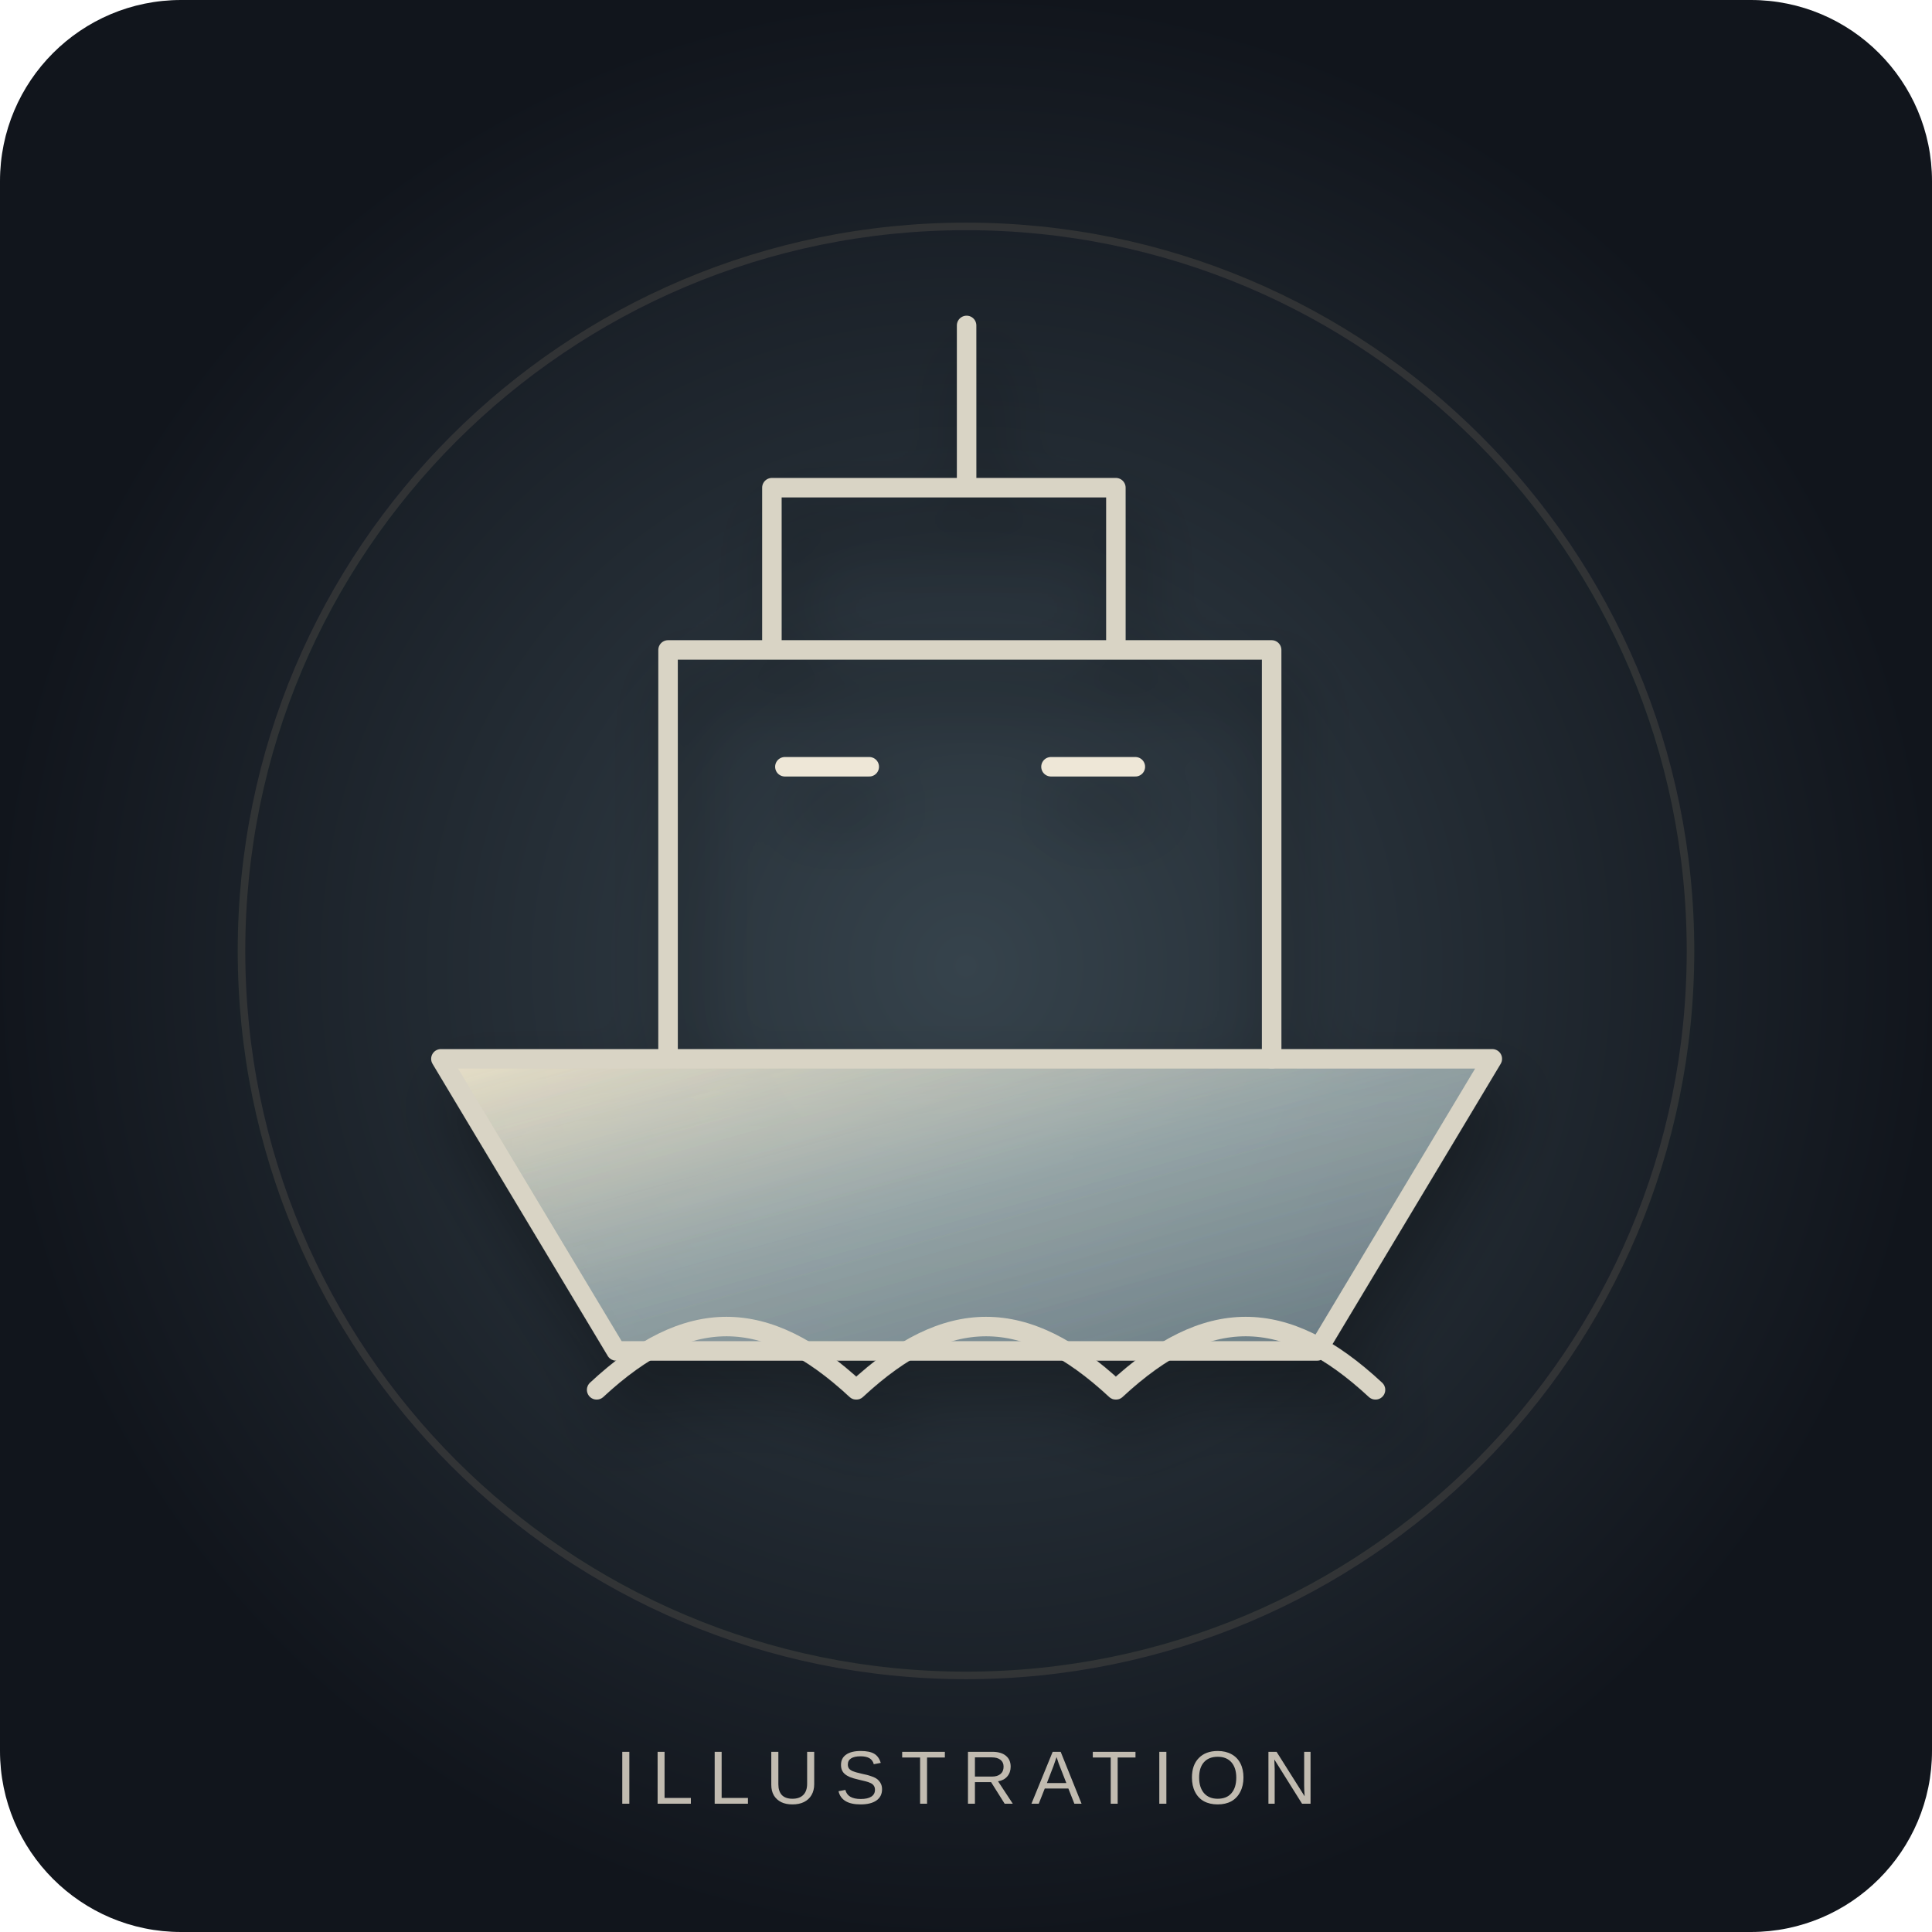
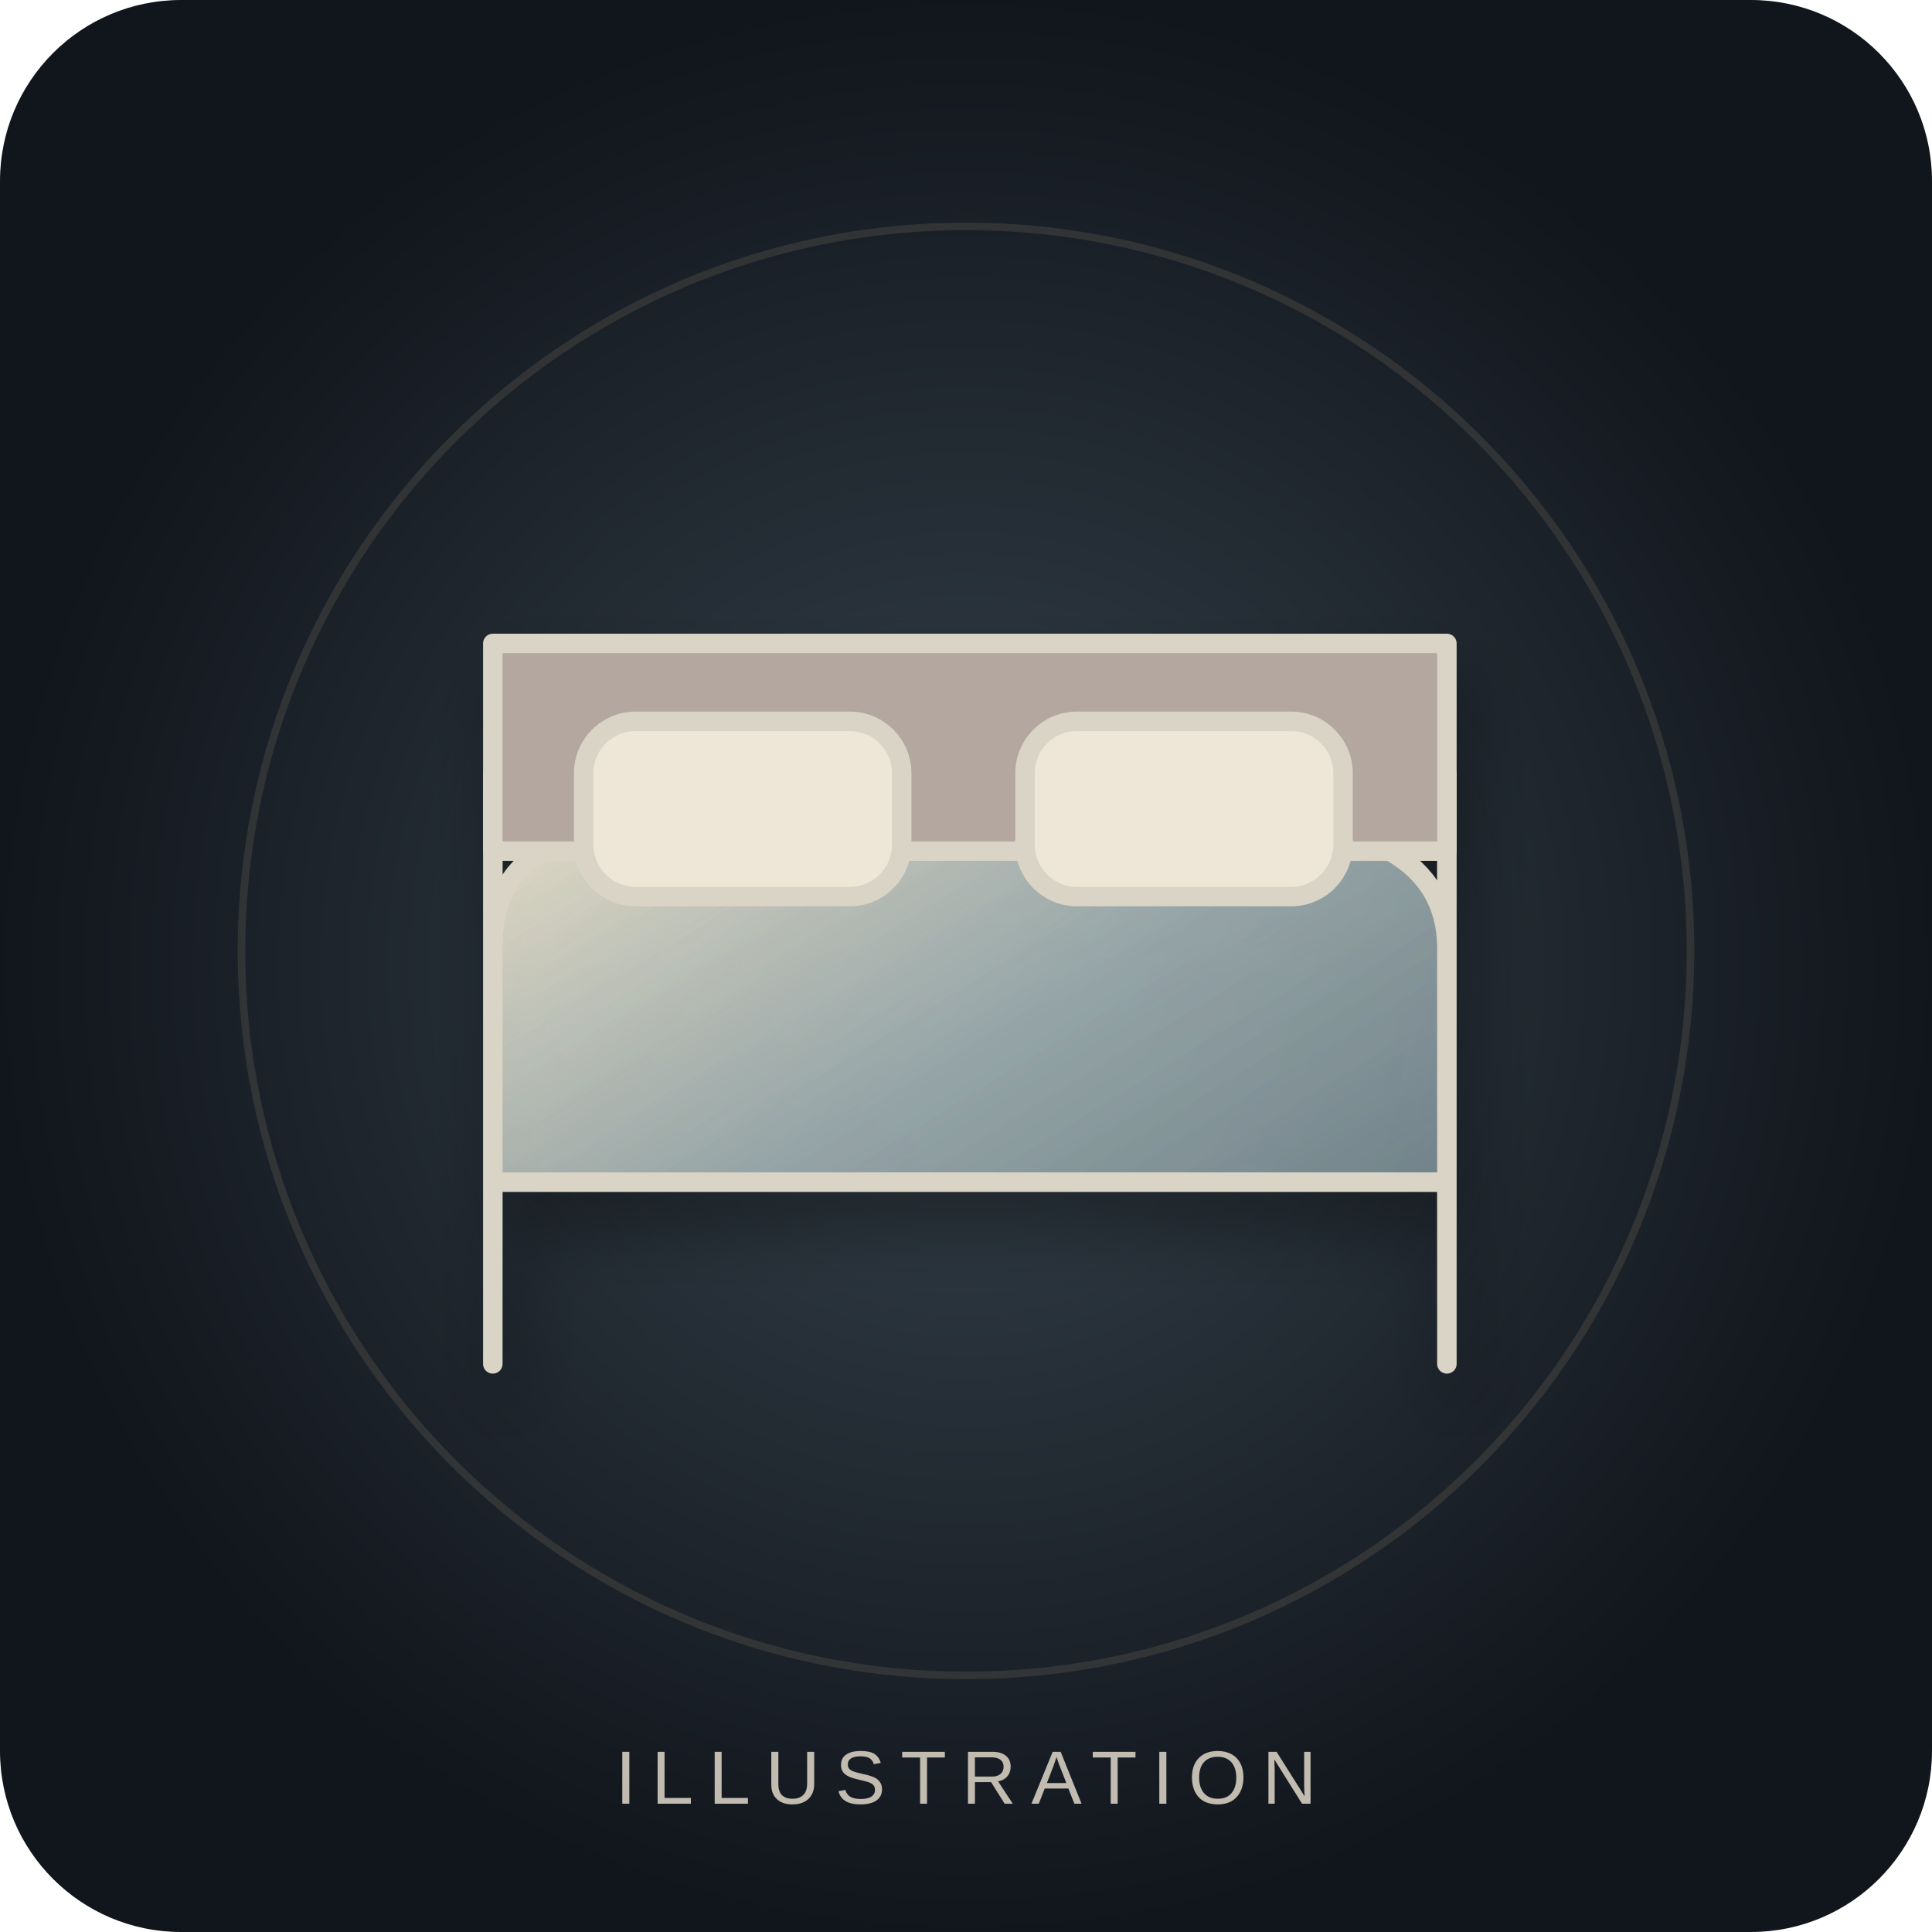
<svg xmlns="http://www.w3.org/2000/svg" viewBox="0 0 256 256" role="img">
  <defs>
    <radialGradient id="bg">
      <stop stop-color="#36434c" />
      <stop offset="1" stop-color="#11151c" />
    </radialGradient>
    <linearGradient id="glass" x2="1" y2="1">
      <stop stop-color="#f3e9d0" stop-opacity=".95" />
      <stop offset=".48" stop-color="#acbcbd" stop-opacity=".8" />
      <stop offset="1" stop-color="#778c96" stop-opacity=".75" />
    </linearGradient>
    <filter id="shadow">
      <feDropShadow dy="6" stdDeviation="5" flood-opacity=".35" />
    </filter>
  </defs>
  <rect width="256" height="256" rx="24" fill="url(#bg)" />
  <circle cx="128" cy="126" r="96" fill="none" stroke="#d8c39b" stroke-opacity=".12" />
  <g transform="translate(18 7) scale(.86)" stroke="#d9d4c5" stroke-width="3" stroke-linejoin="round" stroke-linecap="round" filter="url(#shadow)">
-     <path d="M47 155h162l-27 45H74z" fill="url(#glass)" />
-     <path d="M82 155V92h93v63M98 92V67h53v25m-23-25V42m-57 164c14-13 26-13 40 0 14-13 26-13 40 0 14-13 26-13 40 0" fill="none" />
-     <path d="M100 110h13m28 0h13" stroke="#eee7d7" />
+     <path d="M55 111v91m147-91v91M55 174h147v-36c0-14-13-19-28-19H88c-19 0-33 2-33 19z" fill="url(#glass)" />
+     <path d="M55 91h147v32H55z" fill="#b3a7a0" />
+     <rect x="69" y="103" width="49" height="27" rx="8" fill="#eee7d7" />
+     <rect x="137" y="103" width="49" height="27" rx="8" fill="#eee7d7" />
  </g>
  <text x="128" y="239" text-anchor="middle" fill="#c1bbb0" font-family="Arial,sans-serif" font-size="10" letter-spacing="2">ILLUSTRATION</text>
</svg>
